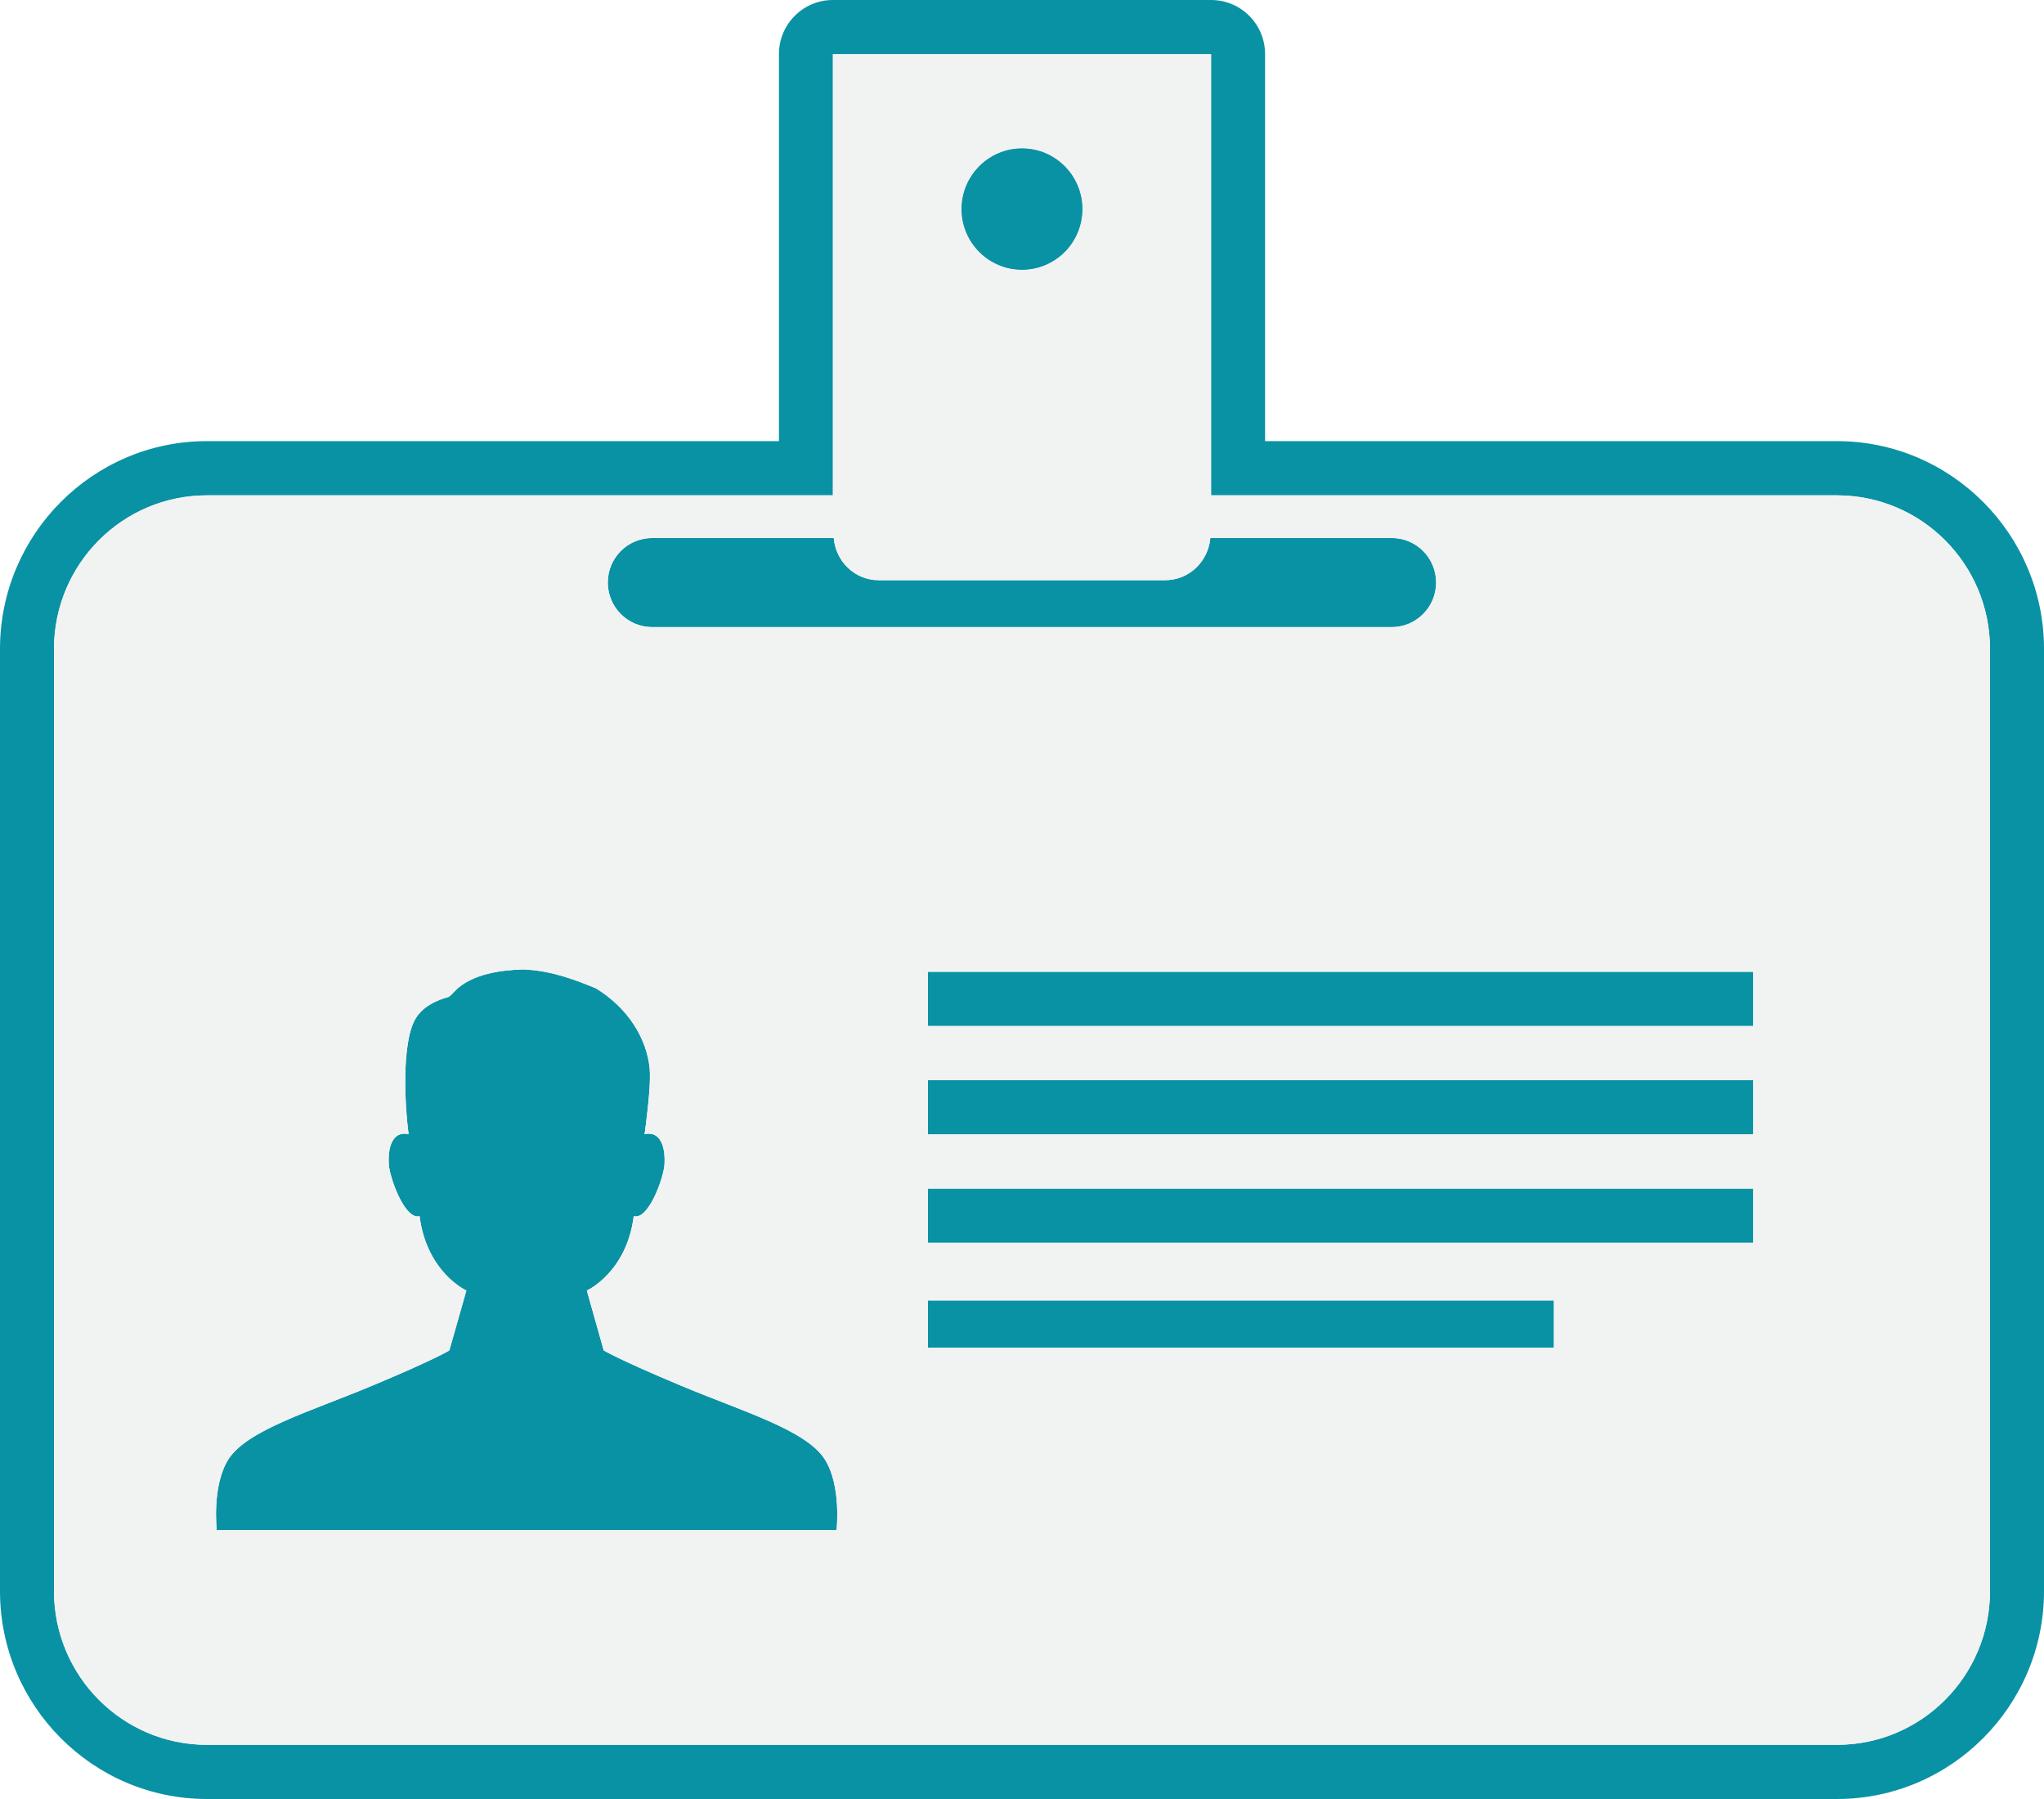
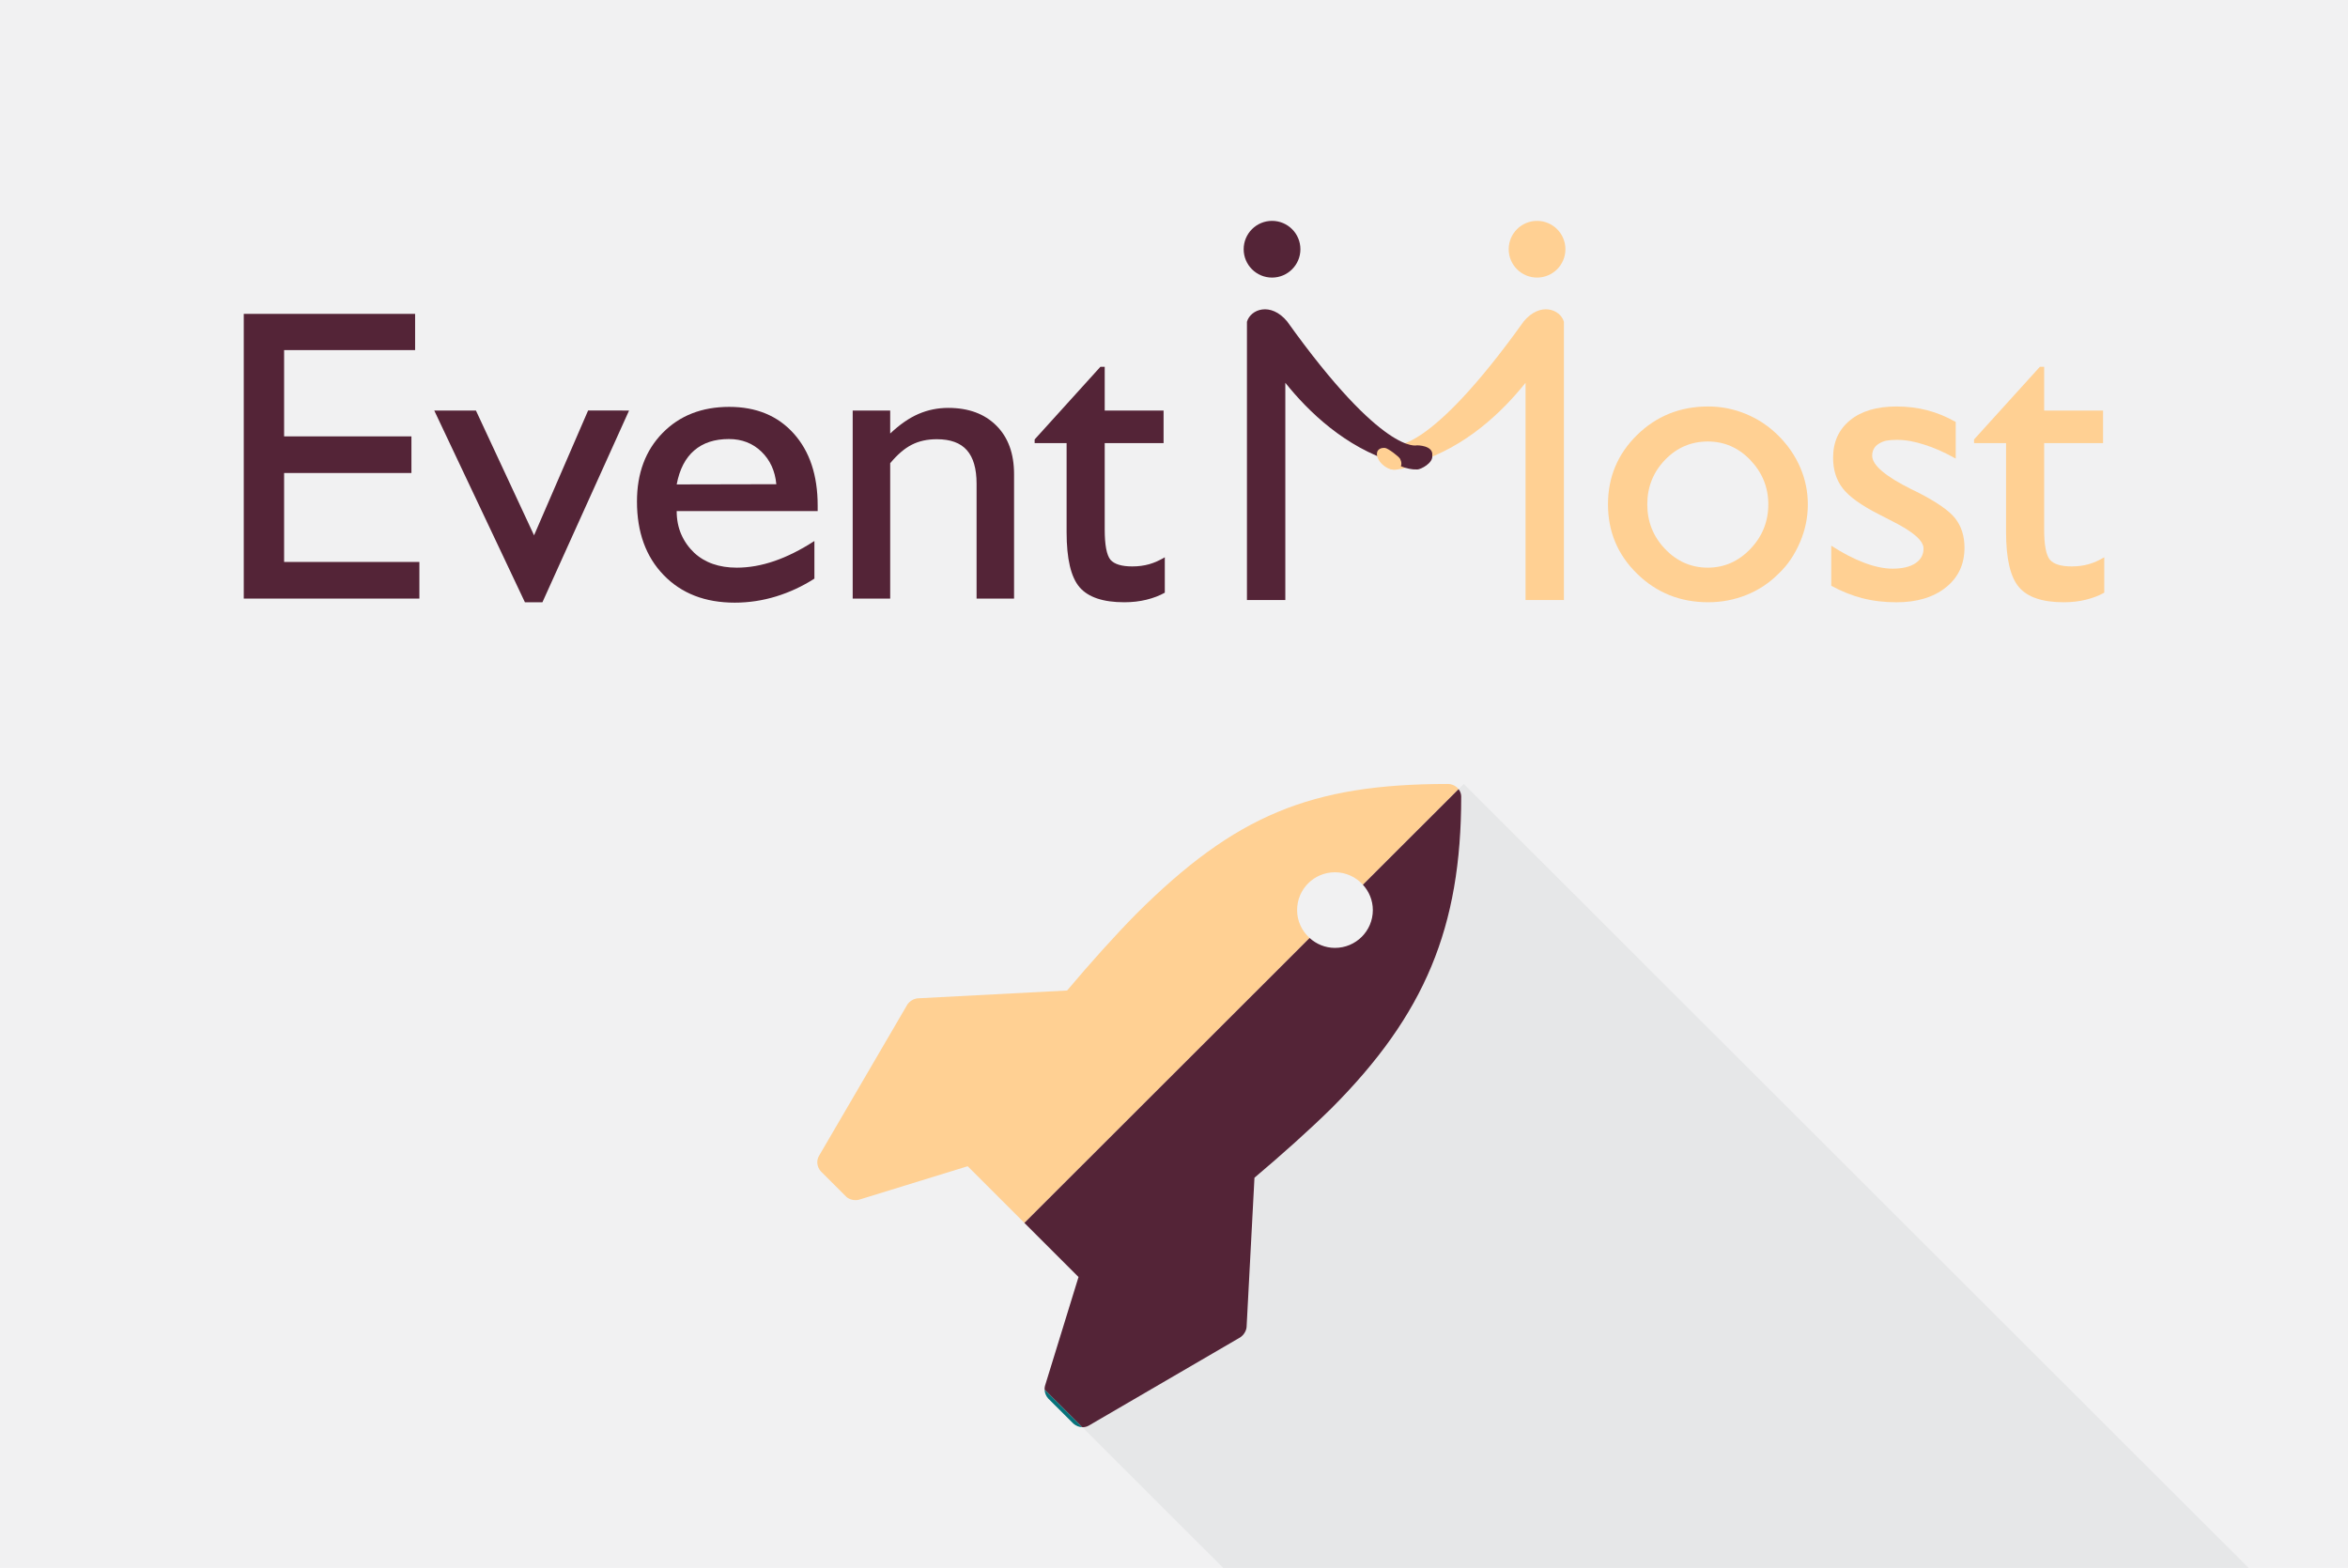
- <svg xmlns="http://www.w3.org/2000/svg" version="1.1" id="Layer_1" x="0px" y="0px" width="200px" height="176px" viewBox="0 0 200 176" enable-background="new 0 0 200 176" xml:space="preserve">
+ <svg xmlns="http://www.w3.org/2000/svg" version="1.1" id="Layer_1" x="0px" y="0px" width="256px" height="171px" viewBox="-27.59 2.5 256 171" enable-background="new -27.59 2.5 256 171" xml:space="preserve">
  <g>
-     <path fill="#0992A4" d="M118.5,5.304v43.157h61.236c8.279,0,14.979,6.729,14.979,15.033v92.164c0,8.308-6.699,15.042-14.979,15.042   H20.246c-8.256,0-14.963-6.734-14.963-15.042V63.494c0-8.304,6.707-15.033,14.963-15.033h61.251V5.304H118.5 M99.996,26.388   c3.273,0,5.912-2.656,5.912-5.935c0-3.269-2.639-5.934-5.912-5.934c-3.253,0-5.912,2.666-5.912,5.934   C94.084,23.732,96.743,26.388,99.996,26.388 M85.977,56.76c-2.338,0-4.203-1.831-4.398-4.126H63.818   c-2.401,0-4.347,1.944-4.347,4.356c0,2.408,1.946,4.361,4.347,4.361h72.366c2.391,0,4.338-1.953,4.338-4.361   c0-2.412-1.947-4.356-4.338-4.356h-17.756c-0.203,2.295-2.07,4.126-4.424,4.126H85.977 M39.978,110.959   c-0.145-0.029-0.277-0.049-0.395-0.049c-1.396,0-1.615,1.792-1.542,2.98c0.08,1.275,1.442,5.116,2.815,5.116   c0.063,0,0.136-0.011,0.197-0.03c0.704,5.523,4.58,7.281,4.58,7.281l-1.665,5.857c0,0-1.43,0.894-7.53,3.442   c-6.092,2.549-12.25,4.337-14.087,7.208c-1.639,2.58-1.144,6.93-1.144,6.93h60.647c0,0,0.498-4.35-1.156-6.93   c-1.837-2.871-7.993-4.659-14.079-7.208c-6.093-2.549-7.548-3.442-7.548-3.442l-1.651-5.857c0,0,3.888-1.758,4.591-7.281   c0.071,0.02,0.134,0.03,0.207,0.03c1.366,0,2.733-3.841,2.803-5.116c0.076-1.188-0.165-2.98-1.547-2.98   c-0.126,0-0.261,0.02-0.403,0.049c0.043-0.276,0.07-0.557,0.105-0.84c0-0.01,0-0.027,0.011-0.027   c0.296-2.365,0.483-4.424,0.379-5.559c-0.276-2.96-2.175-5.99-5.299-7.864c-0.019-0.013-0.045-0.021-0.065-0.021   c-1.672-0.686-4.185-1.699-6.981-1.808c-2.465,0.069-4.803,0.496-6.395,1.808c-0.255,0.205-0.672,0.757-0.974,0.9   c-0.088,0.039-2.222,0.484-3.184,2.091C39.258,102.002,39.619,108.246,39.978,110.959 M90.799,100.377h80.751v-5.303H90.799   V100.377 M90.799,110.98h80.751v-5.301H90.799V110.98 M90.799,121.584h80.751v-5.303H90.799V121.584 M90.799,131.852h61.248v-4.625   H90.799V131.852 M99.996,15.587c2.684,0,4.857,2.173,4.857,4.866c0,2.69-2.174,4.879-4.857,4.879c-2.68,0-4.85-2.188-4.85-4.879   C95.146,17.76,97.316,15.587,99.996,15.587 M118.5,0H81.497c-2.921,0-5.28,2.368-5.28,5.304v37.852H20.246   C9.087,43.156,0,52.28,0,63.494v92.164C0,166.877,9.087,176,20.246,176h159.491c11.172,0,20.264-9.123,20.264-20.342V63.494   c0-11.214-9.092-20.338-20.264-20.338h-55.951V5.304C123.785,2.368,121.422,0,118.5,0L118.5,0z" />
-     <path fill="#F1F2F2" d="M179.736,48.461H118.5V5.304H81.497v43.157H20.246c-8.256,0-14.963,6.729-14.963,15.033v92.164   c0,8.308,6.707,15.042,14.963,15.042h159.491c8.279,0,14.979-6.734,14.979-15.042V63.494   C194.715,55.19,188.016,48.461,179.736,48.461z M81.855,149.695H21.208c0,0-0.496-4.35,1.144-6.93   c1.837-2.871,7.995-4.659,14.087-7.208c6.1-2.549,7.53-3.442,7.53-3.442l1.665-5.857c0,0-3.876-1.758-4.58-7.281   c-1.435,0.41-2.933-3.747-3.012-5.086c-0.081-1.294,0.183-3.307,1.937-2.932c-0.359-2.713-0.719-8.957,0.692-11.319   c0.962-1.606,3.096-2.052,3.184-2.091c0.302-0.144,0.718-0.695,0.974-0.9c1.591-1.312,3.929-1.738,6.395-1.808   c2.796,0.108,5.309,1.122,6.981,1.808c0.02,0,0.046,0.008,0.065,0.021c3.124,1.874,5.023,4.904,5.299,7.864   c0.104,1.135-0.083,3.193-0.379,5.559c-0.011,0-0.011,0.018-0.011,0.027c-0.035,0.283-0.062,0.563-0.105,0.84   c1.745-0.375,2.025,1.638,1.95,2.932c-0.078,1.339-1.579,5.496-3.01,5.086c-0.703,5.523-4.591,7.281-4.591,7.281l1.651,5.857   c0,0,1.455,0.894,7.548,3.442c6.086,2.549,12.242,4.337,14.079,7.208C82.353,145.346,81.855,149.695,81.855,149.695z    M136.184,61.351H63.818c-2.401,0-4.347-1.953-4.347-4.361c0-2.412,1.946-4.356,4.347-4.356h17.761   c0.195,2.295,2.06,4.126,4.398,4.126h28.027c2.354,0,4.221-1.831,4.424-4.126h17.756c2.391,0,4.338,1.944,4.338,4.356   C140.521,59.397,138.574,61.351,136.184,61.351z M105.908,20.453c0,3.279-2.639,5.935-5.912,5.935   c-3.253,0-5.912-2.656-5.912-5.935c0-3.269,2.659-5.934,5.912-5.934C103.27,14.519,105.908,17.185,105.908,20.453z M104.854,20.453   c0,2.69-2.174,4.879-4.857,4.879c-2.68,0-4.85-2.188-4.85-4.879c0-2.693,2.169-4.866,4.85-4.866   C102.68,15.587,104.854,17.76,104.854,20.453z M171.551,100.377H90.799v-5.303h80.751V100.377z M171.551,110.98H90.799v-5.301   h80.751V110.98z M171.551,121.584H90.799v-5.303h80.751V121.584z M152.047,131.852H90.799v-4.625h61.248V131.852z" />
+     <rect x="-27.59" y="2.5" fill="#F1F1F2" width="256" height="171" />
+     <path fill="#E6E7E8" d="M132.004,88l-0.566,0.566c0.177,0.225,0.287,0.502,0.287,0.807c0,14.273-3.957,23.773-14.15,34   c-2.495,2.449-5.337,4.988-8.391,7.57l-0.859,16.285c-0.043,0.434-0.301,0.859-0.687,1.123l-16.518,9.625   c-0.216,0.125-0.432,0.176-0.69,0.176c-0.006,0-0.013-0.004-0.02-0.004l15.364,15.352H217.57L132.004,88z" />
    <g>
-       <path fill="#0992A4" d="M105.908,20.453c0,3.279-2.639,5.935-5.912,5.935c-3.253,0-5.912-2.656-5.912-5.935    c0-3.269,2.659-5.934,5.912-5.934C103.27,14.519,105.908,17.185,105.908,20.453z" />
+       <path fill="#542437" d="M-1.013,67.782V36.731h18.682v3.95H3.386v9.411h13.881v3.994H3.386v9.701h14.749v3.995H-1.013z" />
+       <path fill="#542437" d="M29.641,68.183l-9.884-20.909l4.545,0.003l6.335,13.606l5.895-13.617l4.464,0.008L31.55,68.183H29.641z" />
+       <path fill="#542437" d="M61.203,65.606c-1.317,0.846-2.711,1.491-4.184,1.944c-1.476,0.451-2.977,0.676-4.5,0.676    c-3.229,0-5.813-1.001-7.751-3.007c-1.941-2.005-2.91-4.68-2.91-8.025c0-3.076,0.928-5.566,2.787-7.467    c1.859-1.902,4.283-2.853,7.275-2.853c2.947,0,5.291,0.97,7.03,2.908c1.741,1.939,2.61,4.558,2.61,7.857v0.6H46.188    c0,0.933,0.167,1.78,0.5,2.542c0.333,0.761,0.804,1.43,1.411,2.007c1.169,1.082,2.717,1.622,4.642,1.622    c1.333,0,2.699-0.241,4.098-0.722c1.402-0.48,2.855-1.209,4.365-2.185V65.606z M46.188,55.331l10.864-0.022    c-0.134-1.449-0.675-2.634-1.624-3.552c-0.948-0.915-2.132-1.375-3.552-1.375c-1.557,0-2.814,0.413-3.777,1.245    C47.137,52.453,46.5,53.687,46.188,55.331z" />
+       <path fill="#542437" d="M65.378,67.782V47.273h4.089v2.508c1.036-0.983,2.065-1.695,3.087-2.136    c1.021-0.441,2.104-0.66,3.244-0.66c2.205,0,3.953,0.644,5.241,1.93c1.289,1.285,1.933,3.051,1.933,5.3v13.567h-4.087V55.257    c0-1.641-0.352-2.858-1.055-3.657c-0.705-0.8-1.796-1.198-3.277-1.198c-1.037,0-1.946,0.198-2.734,0.601    c-0.784,0.397-1.568,1.071-2.352,2.014v14.764H65.378z" />
+       <path fill="#542437" d="M99.408,67.139c-0.578,0.326-1.243,0.579-1.998,0.766c-0.754,0.185-1.563,0.278-2.42,0.278    c-2.311,0-3.937-0.548-4.878-1.642c-0.94-1.096-1.411-3.094-1.411-5.997v-9.719h-3.485v-0.399l7.173-7.925h0.467v4.772h6.418    v3.552h-6.418v9.413c0,1.686,0.206,2.788,0.621,3.306c0.431,0.489,1.223,0.73,2.377,0.73c0.666,0,1.284-0.08,1.855-0.242    c0.568-0.163,1.136-0.417,1.698-0.754V67.139z" />
+       <path fill="#FFD093" d="M147.727,57.506c0-2.974,1.058-5.497,3.175-7.57c2.119-2.07,4.703-3.105,7.753-3.105    c1.422,0,2.794,0.273,4.12,0.82c1.328,0.548,2.507,1.34,3.544,2.374c1.034,1.035,1.826,2.194,2.376,3.474    c0.548,1.281,0.821,2.616,0.821,4.007c0,1.42-0.281,2.789-0.844,4.106c-0.282,0.665-0.616,1.288-1,1.864    c-0.385,0.577-0.844,1.117-1.377,1.619c-1.008,1.008-2.167,1.771-3.488,2.298c-1.316,0.524-2.701,0.789-4.152,0.789    c-3.05,0-5.634-1.037-7.753-3.109C148.784,63.002,147.727,60.48,147.727,57.506z M152.012,57.506c0,1.893,0.646,3.519,1.945,4.872    c1.295,1.355,2.846,2.031,4.654,2.031c1.789,0,3.338-0.68,4.641-2.041c1.303-1.362,1.955-2.982,1.955-4.862    c0-1.85-0.65-3.455-1.943-4.816c-1.296-1.361-2.848-2.041-4.652-2.041c-1.823,0-3.378,0.667-4.666,2.007    C152.658,53.995,152.012,55.611,152.012,57.506z" />
+       <path fill="#FFD093" d="M172.069,66.383v-4.372c1.229,0.798,2.42,1.417,3.566,1.854c1.146,0.437,2.188,0.654,3.12,0.654    c1.066,0,1.896-0.194,2.489-0.588c0.59-0.391,0.888-0.928,0.888-1.608c0-0.845-1.119-1.827-3.354-2.952l-1.51-0.777    c-1.926-0.977-3.239-1.921-3.943-2.83c-0.703-0.91-1.055-2.022-1.055-3.34c0-1.717,0.614-3.077,1.843-4.084    c1.229-1.006,2.917-1.508,5.065-1.508c1.186,0,2.302,0.137,3.354,0.411c1.05,0.273,2.089,0.697,3.107,1.274v3.996    c-1.242-0.695-2.398-1.207-3.464-1.531c-0.504-0.163-1-0.288-1.487-0.379c-0.49-0.087-0.978-0.133-1.467-0.133    c-0.475,0-0.859,0.032-1.155,0.091c-0.296,0.06-0.576,0.178-0.844,0.354c-0.459,0.297-0.689,0.726-0.689,1.288    c0,1.021,1.431,2.244,4.289,3.662l0.377,0.18c2.219,1.105,3.677,2.097,4.363,2.961c0.689,0.867,1.034,1.942,1.034,3.231    c0,1.806-0.678,3.248-2.033,4.328c-1.353,1.08-3.15,1.621-5.386,1.621c-1.332,0-2.574-0.149-3.72-0.446    C174.31,67.443,173.182,66.991,172.069,66.383z" />
+       <path fill="#FFD093" d="M201.833,67.139c-0.577,0.326-1.245,0.579-1.999,0.766c-0.755,0.185-1.561,0.278-2.42,0.278    c-2.312,0-3.938-0.548-4.875-1.642c-0.939-1.096-1.41-3.094-1.41-5.997v-9.719h-3.489v-0.399l7.178-7.925h0.464v4.772h6.422v3.552    h-6.422v9.413c0,1.686,0.207,2.788,0.623,3.306c0.428,0.489,1.221,0.73,2.375,0.73c0.667,0,1.283-0.08,1.855-0.242    c0.572-0.163,1.136-0.417,1.698-0.754V67.139z" />
+       <g>
+         <circle fill="#FFD093" cx="139.994" cy="29.681" r="3.092" />
+       </g>
+       <g>
+         <circle fill="#542437" cx="111.099" cy="29.681" r="3.093" />
+       </g>
+       <g>
+         <path fill="#FFD093" d="M124.38,51.067c-0.029-0.063,3.651,1.181,14.16-13.514c1.793-2.152,3.984-1.332,4.382,0.038     c0,2.848,0,30.349,0,30.349h-4.183V44.247c-2.544,3.182-6.526,7.005-11.859,8.665c-0.398,0.317-0.968,0.576-1.626,0.707     c-0.315,0.063-0.624,0.088-0.911,0.083c-0.931-0.019-1.73-1.324-1.623-1.519C122.977,51.726,123.594,51.304,124.38,51.067z" />
+       </g>
+       <g>
+         <path fill="#542437" d="M126.905,51.067c0,0-3.653,1.181-14.161-13.514c-1.791-2.152-3.982-1.332-4.381,0.038     c0,2.848,0,30.349,0,30.349h4.184V44.247c2.543,3.182,6.525,7.005,11.858,8.665c0.398,0.317,0.967,0.576,1.626,0.707     c0.313,0.063,0.536,0.092,0.91,0.083c0.375-0.006,1.746-0.702,1.625-1.519C128.712,51.056,126.905,51.067,126.905,51.067z" />
+       </g>
+       <g>
+         <path fill="#FFD093" d="M125.067,53.482c-0.318,0.409-1.116,0.321-1.78-0.197s-0.942-1.271-0.622-1.68     c0.16-0.203,0.44-0.284,0.763-0.25c0.32,0.037,1.521,0.94,1.645,1.205C125.238,52.904,125.251,53.249,125.067,53.482z" />
+       </g>
    </g>
+     <path fill="none" d="M117.96,97.631c-2.279,0-4.129,1.842-4.129,4.123c0,1.213,0.531,2.289,1.363,3.043l5.812-5.809   C120.251,98.16,119.172,97.631,117.96,97.631z" />
+     <path fill="#FFD093" d="M113.831,101.754c0-2.281,1.85-4.123,4.129-4.123c1.212,0,2.291,0.529,3.046,1.357l10.432-10.422   C131.165,88.221,130.73,88,130.264,88c-14.972,0-23.187,3.439-33.942,14.142c-2.449,2.494-4.988,5.326-7.569,8.385l-16.302,0.852   c-0.432,0.051-0.862,0.301-1.119,0.689l-9.635,16.506c-0.301,0.514-0.217,1.203,0.213,1.68l2.753,2.75   c0.26,0.258,0.646,0.383,0.991,0.383c0.128,0,0.257,0,0.385-0.037l11.875-3.66l6.184,6.182l31.097-31.074   C114.362,104.043,113.831,102.967,113.831,101.754z" />
+     <path fill="#06737B" d="M86.686,155.014l2.753,2.748c0.295,0.254,0.633,0.381,0.971,0.387l-4.109-4.107   C86.311,154.387,86.441,154.734,86.686,155.014z" />
+     <path fill="#542437" d="M91.12,157.977l16.518-9.625c0.386-0.264,0.644-0.689,0.687-1.123l0.859-16.285   c3.054-2.582,5.896-5.121,8.391-7.57c10.193-10.227,14.15-19.727,14.15-34c0-0.305-0.11-0.582-0.287-0.807l-10.432,10.422   c0.667,0.734,1.083,1.697,1.083,2.766c0,2.281-1.85,4.123-4.129,4.123c-1.067,0-2.032-0.416-2.766-1.08l-31.097,31.074l5.903,5.9   l-3.656,11.869c-0.037,0.131-0.047,0.266-0.043,0.4l4.109,4.107c0.007,0,0.013,0.004,0.02,0.004   C90.688,158.152,90.903,158.102,91.12,157.977z" />
  </g>
</svg>
